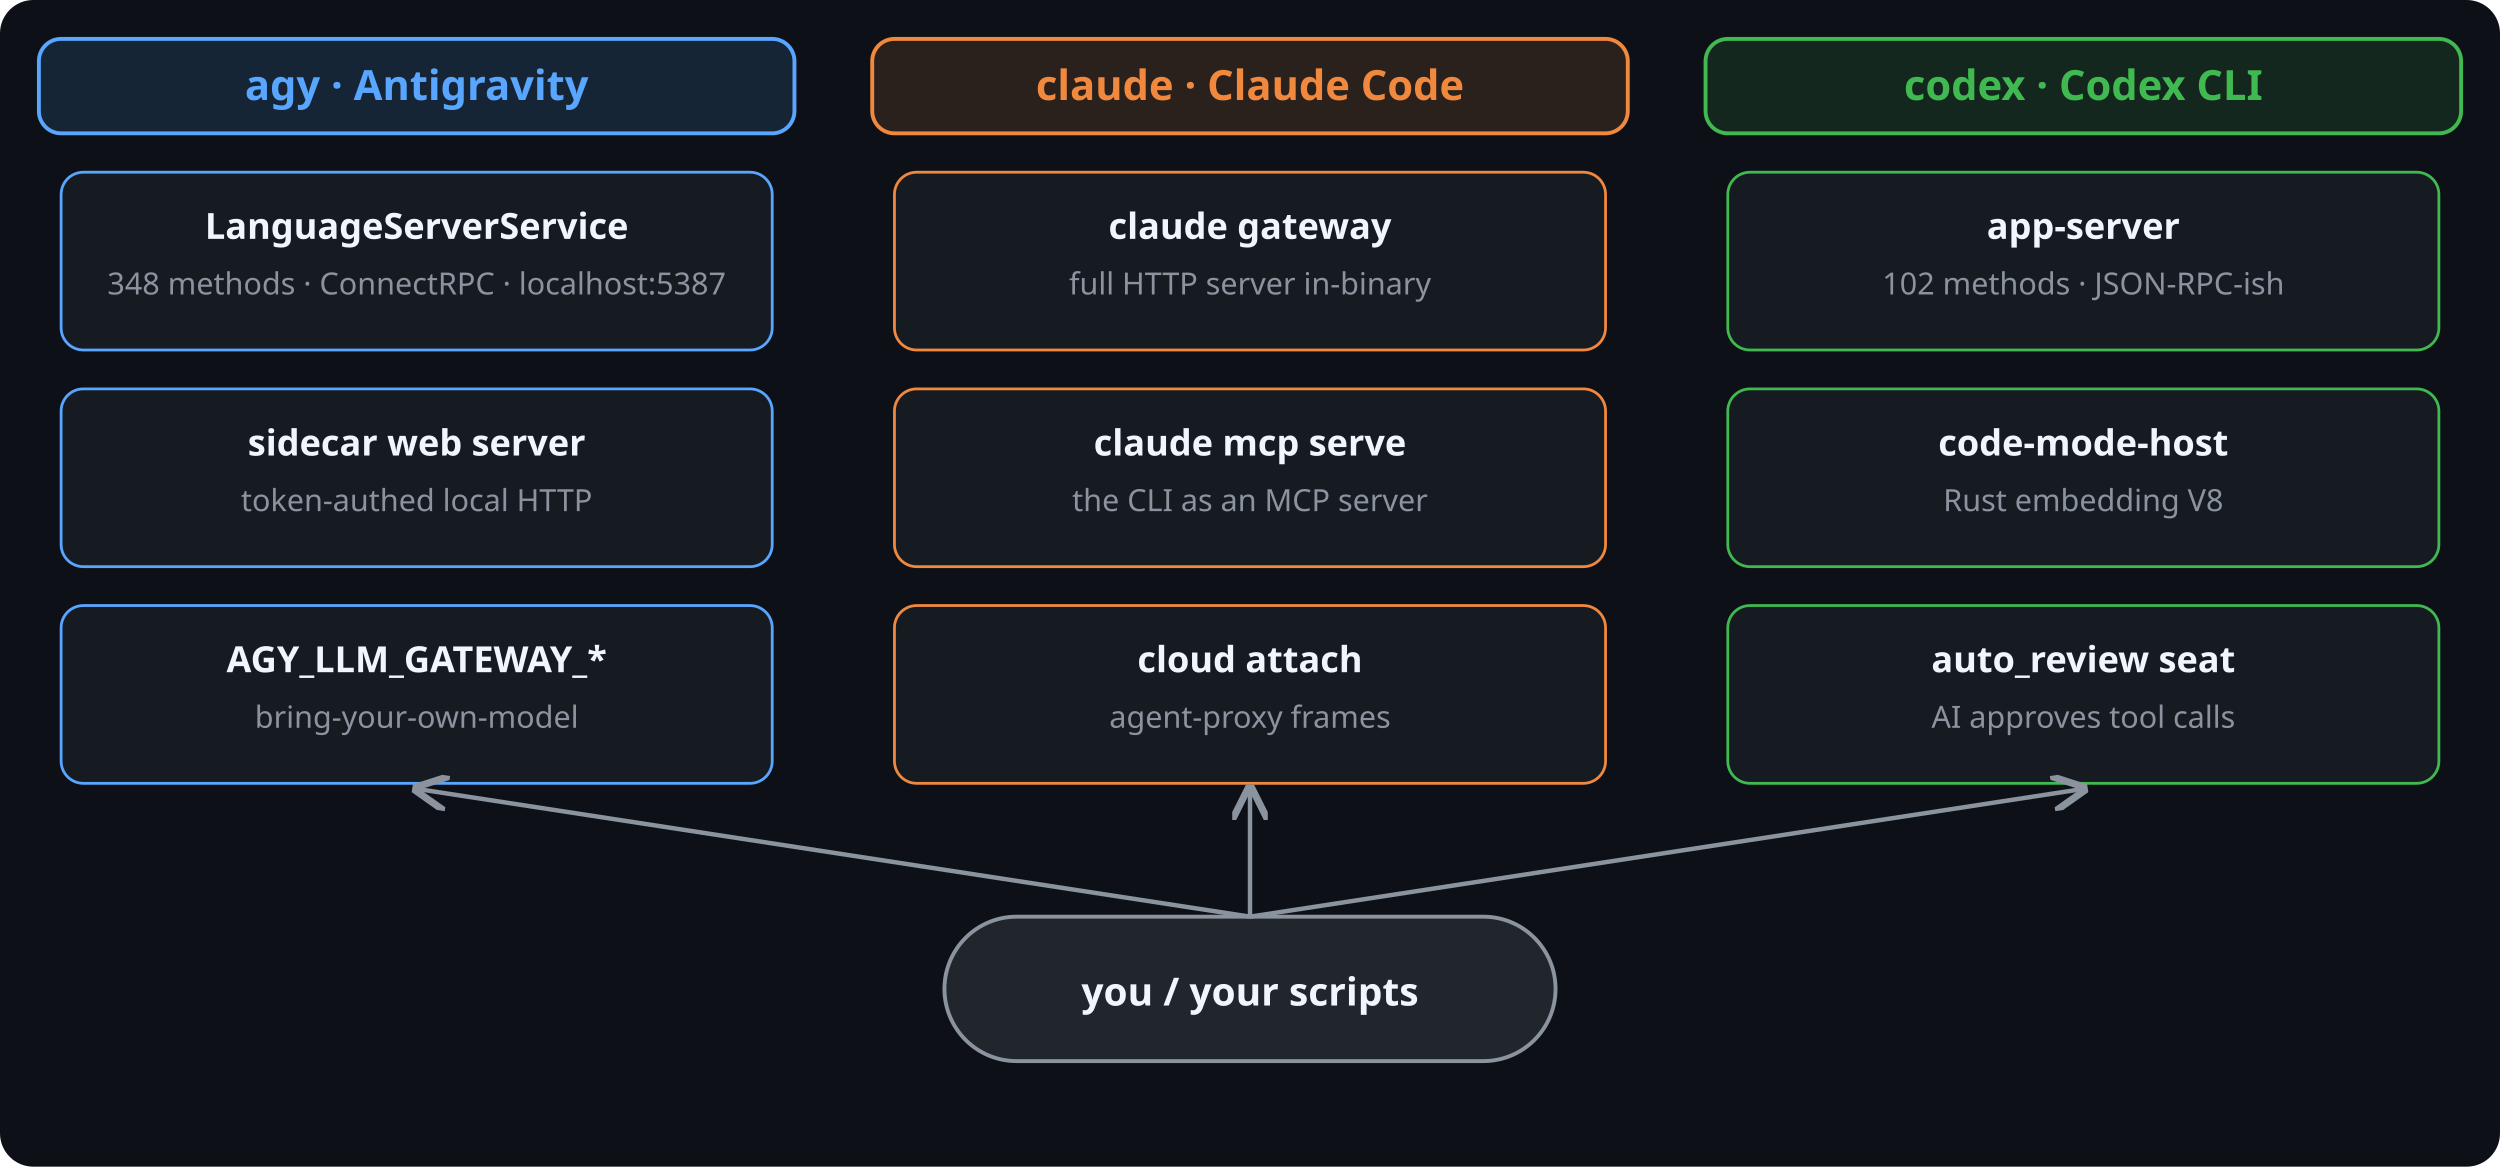
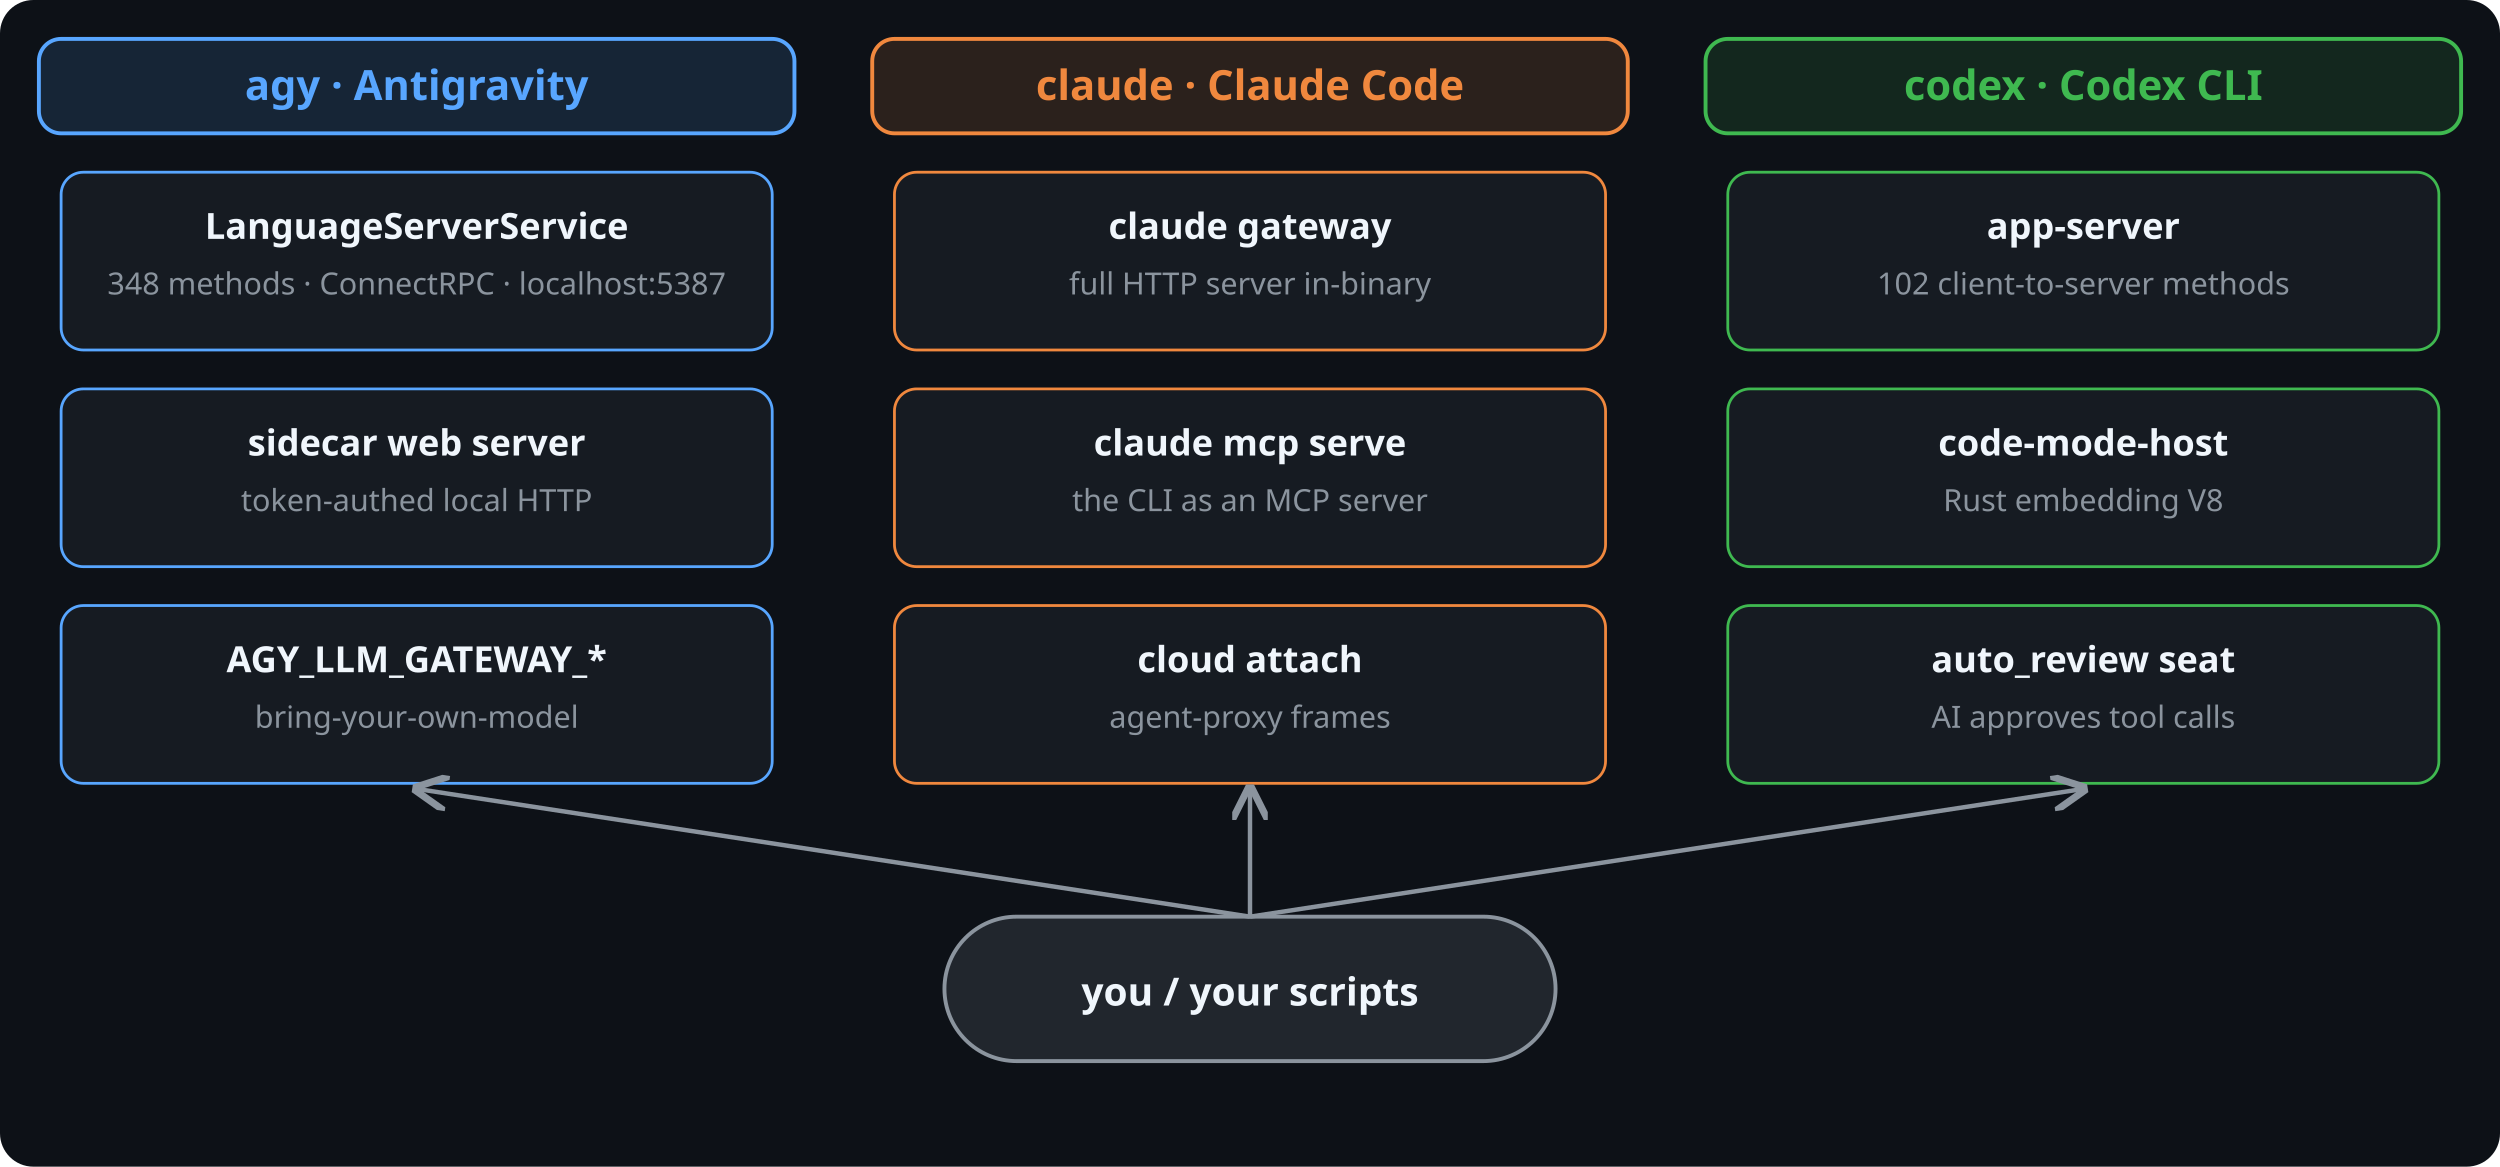
<svg xmlns="http://www.w3.org/2000/svg" viewBox="0 0 900 420" font-family="sans-serif">
  <rect width="900" height="420" rx="12" fill="#0d1117" />
  <defs>
    <marker id="ah" markerWidth="8" markerHeight="8" refX="7" refY="4" orient="auto">
      <path d="M0,0 L8,4 L0,8" fill="none" stroke="#8b949e" stroke-width="1.6" />
    </marker>
  </defs>
  <rect x="14.0" y="14" width="272" height="34" rx="8" fill="#58a6ff22" stroke="#58a6ff" stroke-width="1.4" />
  <text x="150" y="36" text-anchor="middle" font-size="15" font-weight="bold" fill="#58a6ff">agy · Antigravity</text>
  <rect x="22.0" y="62" width="256" height="64" rx="8" fill="#161b22" stroke="#58a6ff" stroke-width="1" />
  <text x="150" y="86" text-anchor="middle" font-size="13" font-weight="bold" fill="#f0f6fc">LanguageServerService</text>
  <text x="150" y="106" text-anchor="middle" font-size="11" fill="#8b949e">348 methods · ConnectRPC · localhost:5387</text>
  <rect x="22.0" y="140" width="256" height="64" rx="8" fill="#161b22" stroke="#58a6ff" stroke-width="1" />
  <text x="150" y="164" text-anchor="middle" font-size="13" font-weight="bold" fill="#f0f6fc">sidecar web server</text>
  <text x="150" y="184" text-anchor="middle" font-size="11" fill="#8b949e">token-authed local HTTP</text>
  <rect x="22.0" y="218" width="256" height="64" rx="8" fill="#161b22" stroke="#58a6ff" stroke-width="1" />
  <text x="150" y="242" text-anchor="middle" font-size="13" font-weight="bold" fill="#f0f6fc">AGY_LLM_GATEWAY_*</text>
  <text x="150" y="262" text-anchor="middle" font-size="11" fill="#8b949e">bring-your-own-model</text>
  <rect x="314.0" y="14" width="272" height="34" rx="8" fill="#f0883e22" stroke="#f0883e" stroke-width="1.4" />
  <text x="450" y="36" text-anchor="middle" font-size="15" font-weight="bold" fill="#f0883e">claude · Claude Code</text>
  <rect x="322.0" y="62" width="256" height="64" rx="8" fill="#161b22" stroke="#f0883e" stroke-width="1" />
  <text x="450" y="86" text-anchor="middle" font-size="13" font-weight="bold" fill="#f0f6fc">claude gateway</text>
  <text x="450" y="106" text-anchor="middle" font-size="11" fill="#8b949e">full HTTP server in-binary</text>
  <rect x="322.0" y="140" width="256" height="64" rx="8" fill="#161b22" stroke="#f0883e" stroke-width="1" />
  <text x="450" y="164" text-anchor="middle" font-size="13" font-weight="bold" fill="#f0f6fc">claude mcp serve</text>
  <text x="450" y="184" text-anchor="middle" font-size="11" fill="#8b949e">the CLI as an MCP server</text>
  <rect x="322.0" y="218" width="256" height="64" rx="8" fill="#161b22" stroke="#f0883e" stroke-width="1" />
  <text x="450" y="242" text-anchor="middle" font-size="13" font-weight="bold" fill="#f0f6fc">cloud attach</text>
  <text x="450" y="262" text-anchor="middle" font-size="11" fill="#8b949e">agent-proxy frames</text>
  <rect x="614.0" y="14" width="272" height="34" rx="8" fill="#3fb95022" stroke="#3fb950" stroke-width="1.4" />
  <text x="750" y="36" text-anchor="middle" font-size="15" font-weight="bold" fill="#3fb950">codex · Codex CLI</text>
  <rect x="622.0" y="62" width="256" height="64" rx="8" fill="#161b22" stroke="#3fb950" stroke-width="1" />
  <text x="750" y="86" text-anchor="middle" font-size="13" font-weight="bold" fill="#f0f6fc">app-server</text>
-   <text x="750" y="106" text-anchor="middle" font-size="11" fill="#8b949e">102 methods · JSON-RPC-ish</text>
+   <text x="750" y="106" text-anchor="middle" font-size="11" fill="#8b949e">102 client-to-server methods</text>
  <rect x="622.0" y="140" width="256" height="64" rx="8" fill="#161b22" stroke="#3fb950" stroke-width="1" />
  <text x="750" y="164" text-anchor="middle" font-size="13" font-weight="bold" fill="#f0f6fc">code-mode-host</text>
  <text x="750" y="184" text-anchor="middle" font-size="11" fill="#8b949e">Rust embedding V8</text>
  <rect x="622.0" y="218" width="256" height="64" rx="8" fill="#161b22" stroke="#3fb950" stroke-width="1" />
  <text x="750" y="242" text-anchor="middle" font-size="13" font-weight="bold" fill="#f0f6fc">auto_review seat</text>
  <text x="750" y="262" text-anchor="middle" font-size="11" fill="#8b949e">AI approves tool calls</text>
  <rect x="340" y="330" width="220" height="52" rx="26" fill="#21262d" stroke="#8b949e" stroke-width="1.4" />
  <text x="450" y="362" text-anchor="middle" font-size="14" font-weight="bold" fill="#f0f6fc">you / your scripts</text>
  <line x1="450" y1="330" x2="150" y2="284" stroke="#8b949e" stroke-width="1.6" marker-end="url(#ah)" />
  <line x1="450" y1="330" x2="450" y2="284" stroke="#8b949e" stroke-width="1.6" marker-end="url(#ah)" />
  <line x1="450" y1="330" x2="750" y2="284" stroke="#8b949e" stroke-width="1.6" marker-end="url(#ah)" />
</svg>
